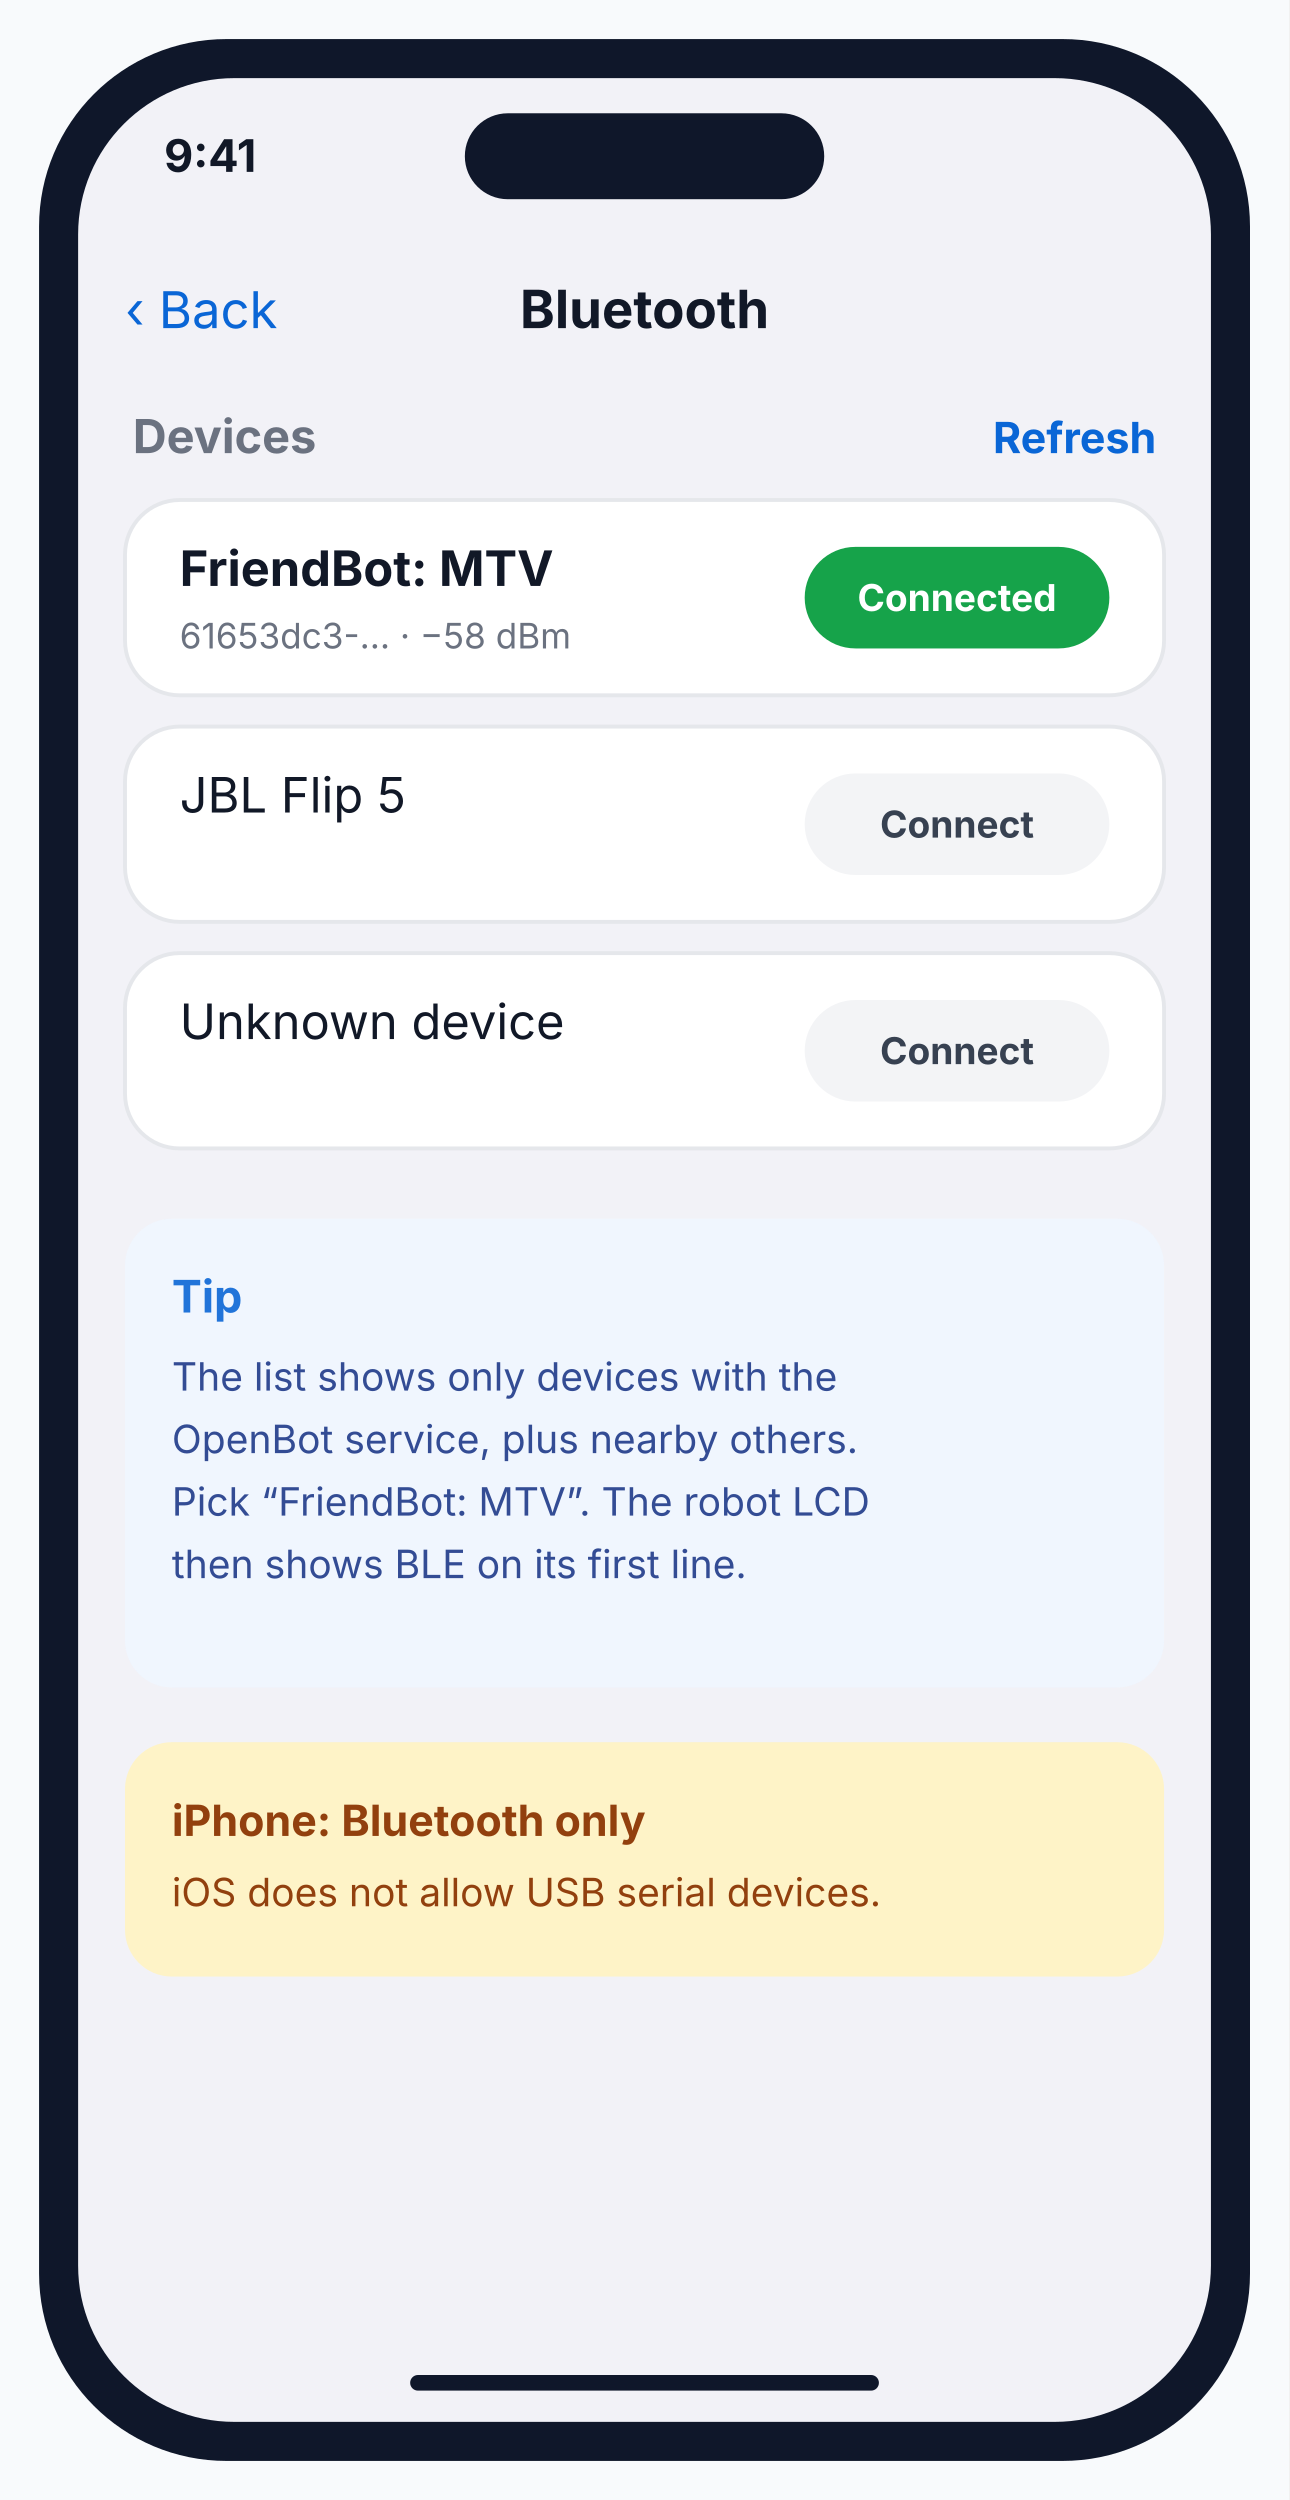
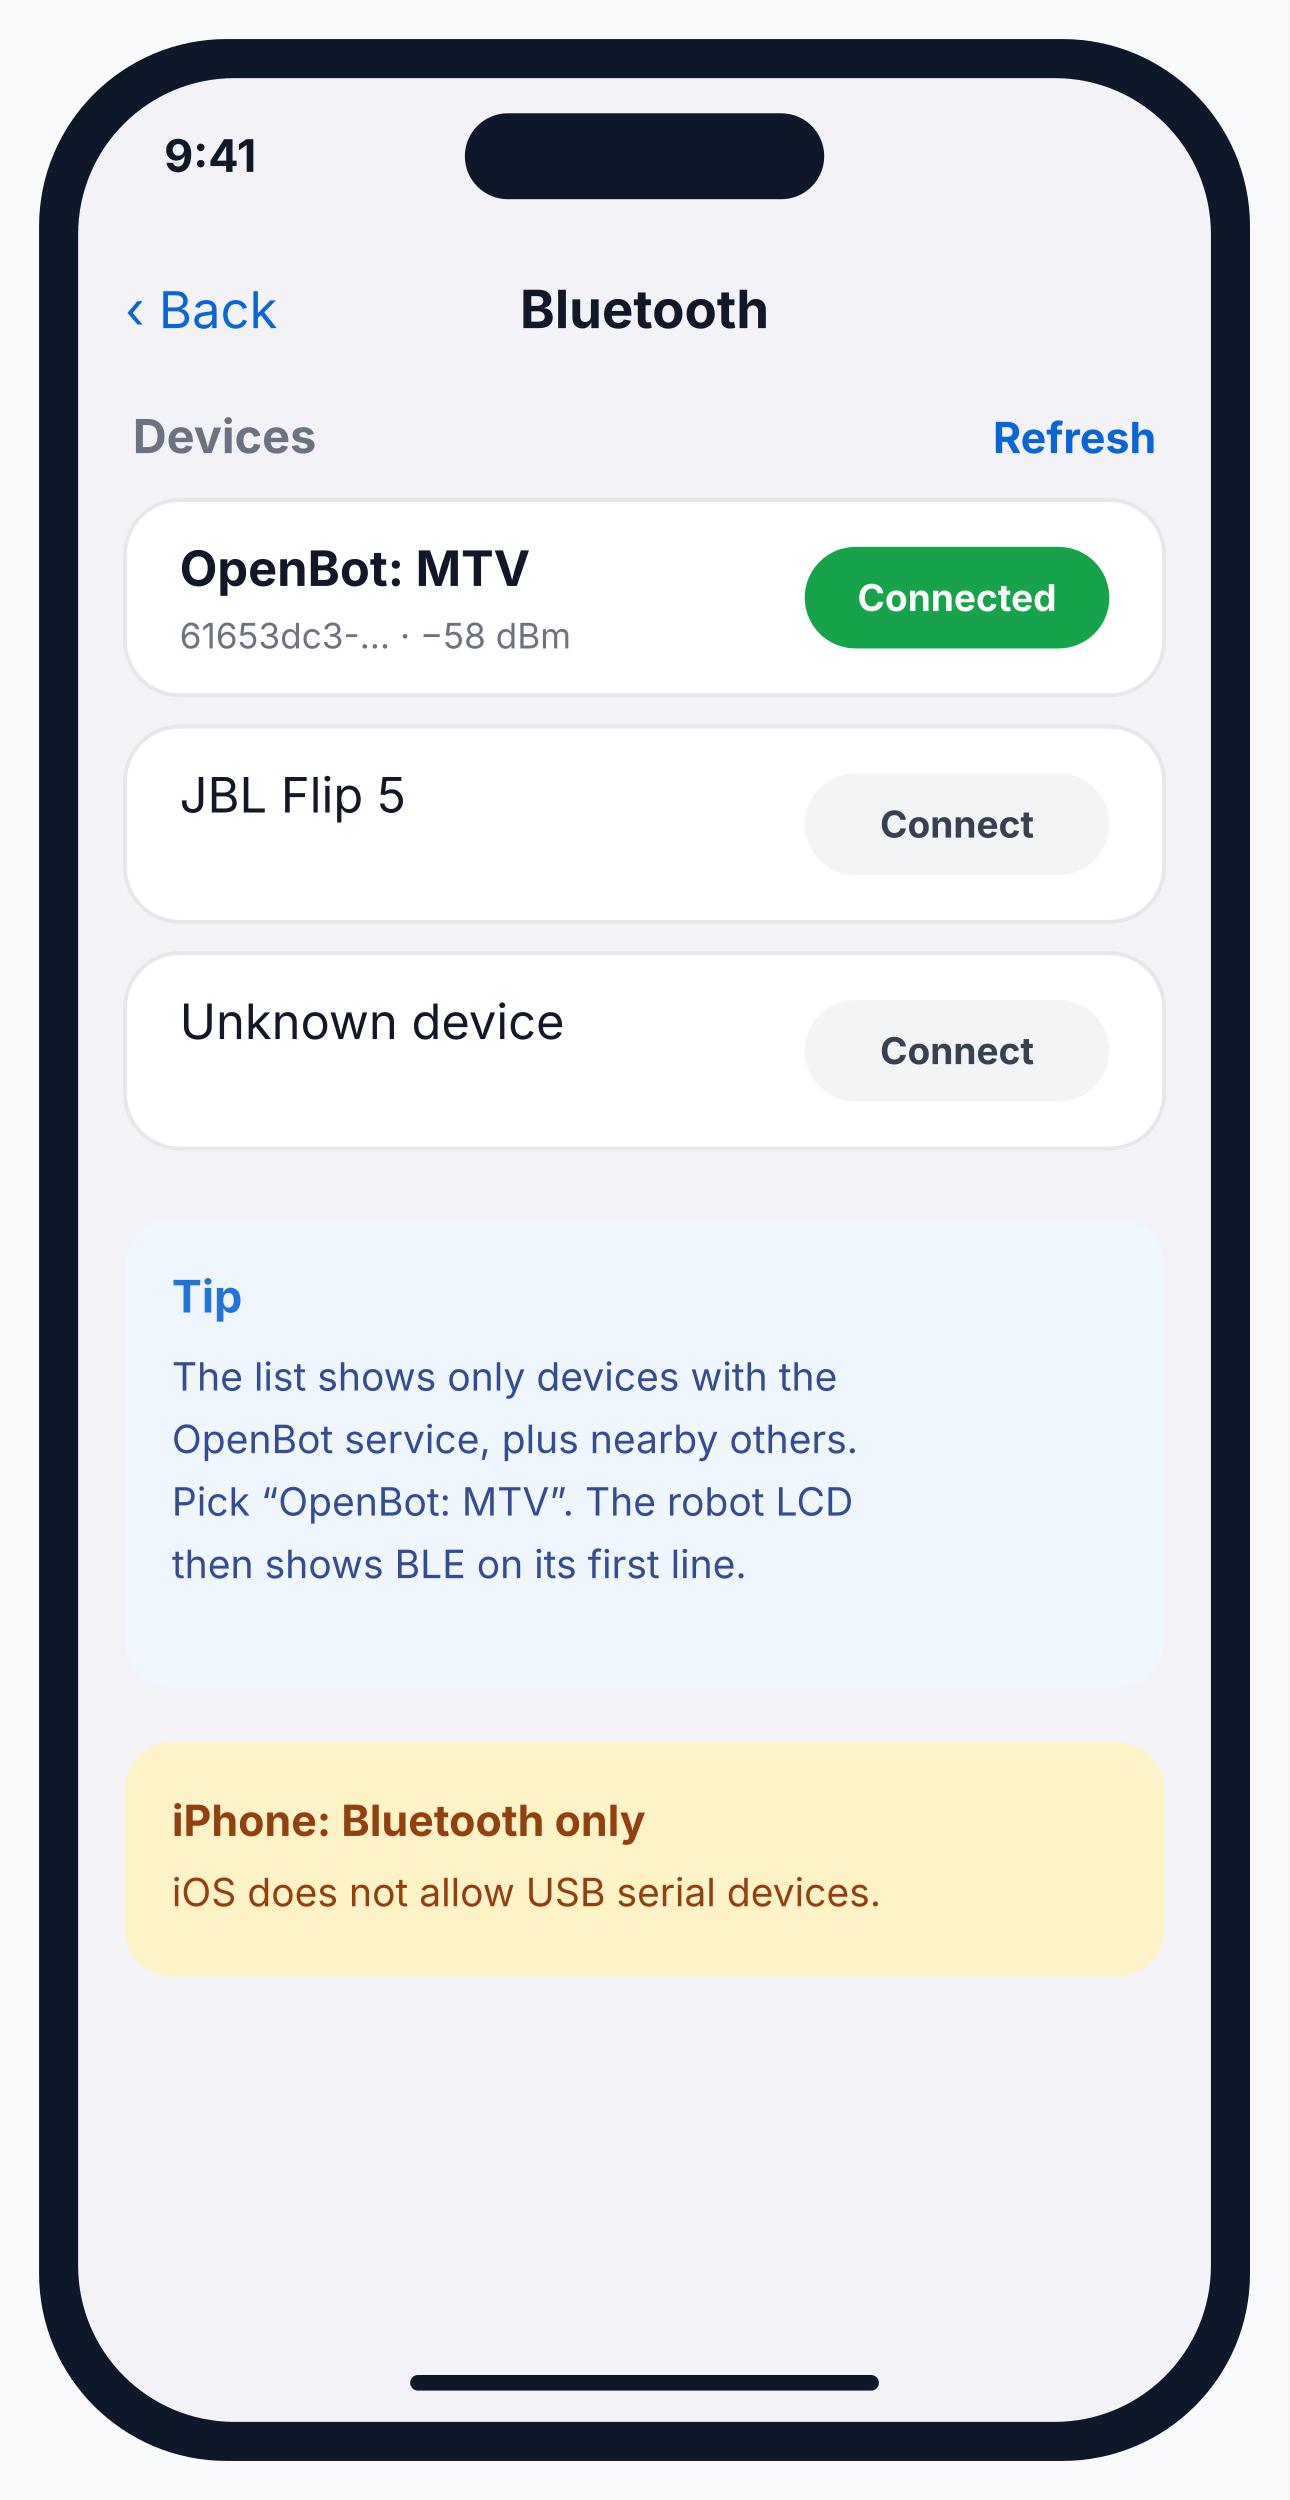
<svg xmlns="http://www.w3.org/2000/svg" width="330" height="640" viewBox="-20 -20 330 640" font-family="Inter, Helvetica, Arial, sans-serif">
  <rect x="-20" y="-20" width="330" height="640" fill="#f8fafc" />
  <rect x="-10" y="-10" width="310" height="620" rx="48" fill="#0f172a" />
  <clipPath id="cs">
    <rect x="0" y="0" width="290" height="600" rx="40" />
  </clipPath>
  <g clip-path="url(#cs)">
    <rect width="290" height="600" fill="#f2f2f7" />
    <text x="22" y="24" font-size="11.5" font-weight="700" fill="#111827" text-anchor="start">9:41</text>
    <rect x="99.0" y="9" width="92" height="22" rx="11" fill="#0f172a" />
    <text x="12" y="64" font-size="13" font-weight="400" fill="#0A66D6" text-anchor="start">‹ Back</text>
    <text x="145.0" y="64" font-size="13.5" font-weight="700" fill="#111827" text-anchor="middle">Bluetooth</text>
    <text x="14" y="96" font-size="12" font-weight="700" fill="#6b7280" text-anchor="start">Devices</text>
    <text x="276" y="96" font-size="11" font-weight="700" fill="#0A66D6" text-anchor="end">Refresh</text>
    <rect x="12" y="108" width="266" height="50" rx="14" fill="#ffffff" stroke="#e5e7eb" stroke-width="1" />
-     <text x="26" y="130" font-size="12.5" font-weight="700" fill="#111827" text-anchor="start">FriendBot: MTV</text>
+     <text x="26" y="130" font-size="12.5" font-weight="700" fill="#111827" text-anchor="start">OpenBot: MTV</text>
    <text x="26" y="146" font-size="9" font-weight="400" fill="#6b7280" text-anchor="start">61653dc3-… · −58 dBm</text>
    <rect x="186" y="120" width="78" height="26" rx="13.0" fill="#16a34a" />
    <text x="225.0" y="136.42" font-size="9.5" font-weight="700" fill="#fff" text-anchor="middle">Connected</text>
    <rect x="12" y="166" width="266" height="50" rx="14" fill="#ffffff" stroke="#e5e7eb" stroke-width="1" />
    <text x="26" y="188" font-size="12.5" font-weight="400" fill="#111827" text-anchor="start">JBL Flip 5</text>
    <rect x="186" y="178" width="78" height="26" rx="13.0" fill="#f3f4f6" />
    <text x="225.0" y="194.42" font-size="9.5" font-weight="700" fill="#374151" text-anchor="middle">Connect</text>
    <rect x="12" y="224" width="266" height="50" rx="14" fill="#ffffff" stroke="#e5e7eb" stroke-width="1" />
    <text x="26" y="246" font-size="12.5" font-weight="400" fill="#111827" text-anchor="start">Unknown device</text>
    <rect x="186" y="236" width="78" height="26" rx="13.0" fill="#f3f4f6" />
    <text x="225.0" y="252.42" font-size="9.5" font-weight="700" fill="#374151" text-anchor="middle">Connect</text>
    <g opacity="0.9">
      <rect x="12" y="292" width="266" height="120" rx="12" fill="#eff6ff" />
      <text x="24" y="316" font-size="11.5" font-weight="700" fill="#0A66D6" text-anchor="start">Tip</text>
      <text x="24" y="336" font-size="10" font-weight="400" fill="#1e3a8a" text-anchor="start">The list shows only devices with the</text>
      <text x="24" y="352" font-size="10" font-weight="400" fill="#1e3a8a" text-anchor="start">OpenBot service, plus nearby others.</text>
-       <text x="24" y="368" font-size="10" font-weight="400" fill="#1e3a8a" text-anchor="start">Pick “FriendBot: MTV”. The robot LCD</text>
+       <text x="24" y="368" font-size="10" font-weight="400" fill="#1e3a8a" text-anchor="start">Pick “OpenBot: MTV”. The robot LCD</text>
      <text x="24" y="384" font-size="10" font-weight="400" fill="#1e3a8a" text-anchor="start">then shows  BLE  on its first line.</text>
    </g>
    <rect x="12" y="426" width="266" height="60" rx="12" fill="#fef3c7" />
    <text x="24" y="450" font-size="11" font-weight="700" fill="#92400e" text-anchor="start">iPhone: Bluetooth only</text>
    <text x="24" y="468" font-size="10" font-weight="400" fill="#92400e" text-anchor="start">iOS does not allow USB serial devices.</text>
    <rect x="85.0" y="588" width="120" height="4" rx="2" fill="#0f172a" />
  </g>
</svg>
